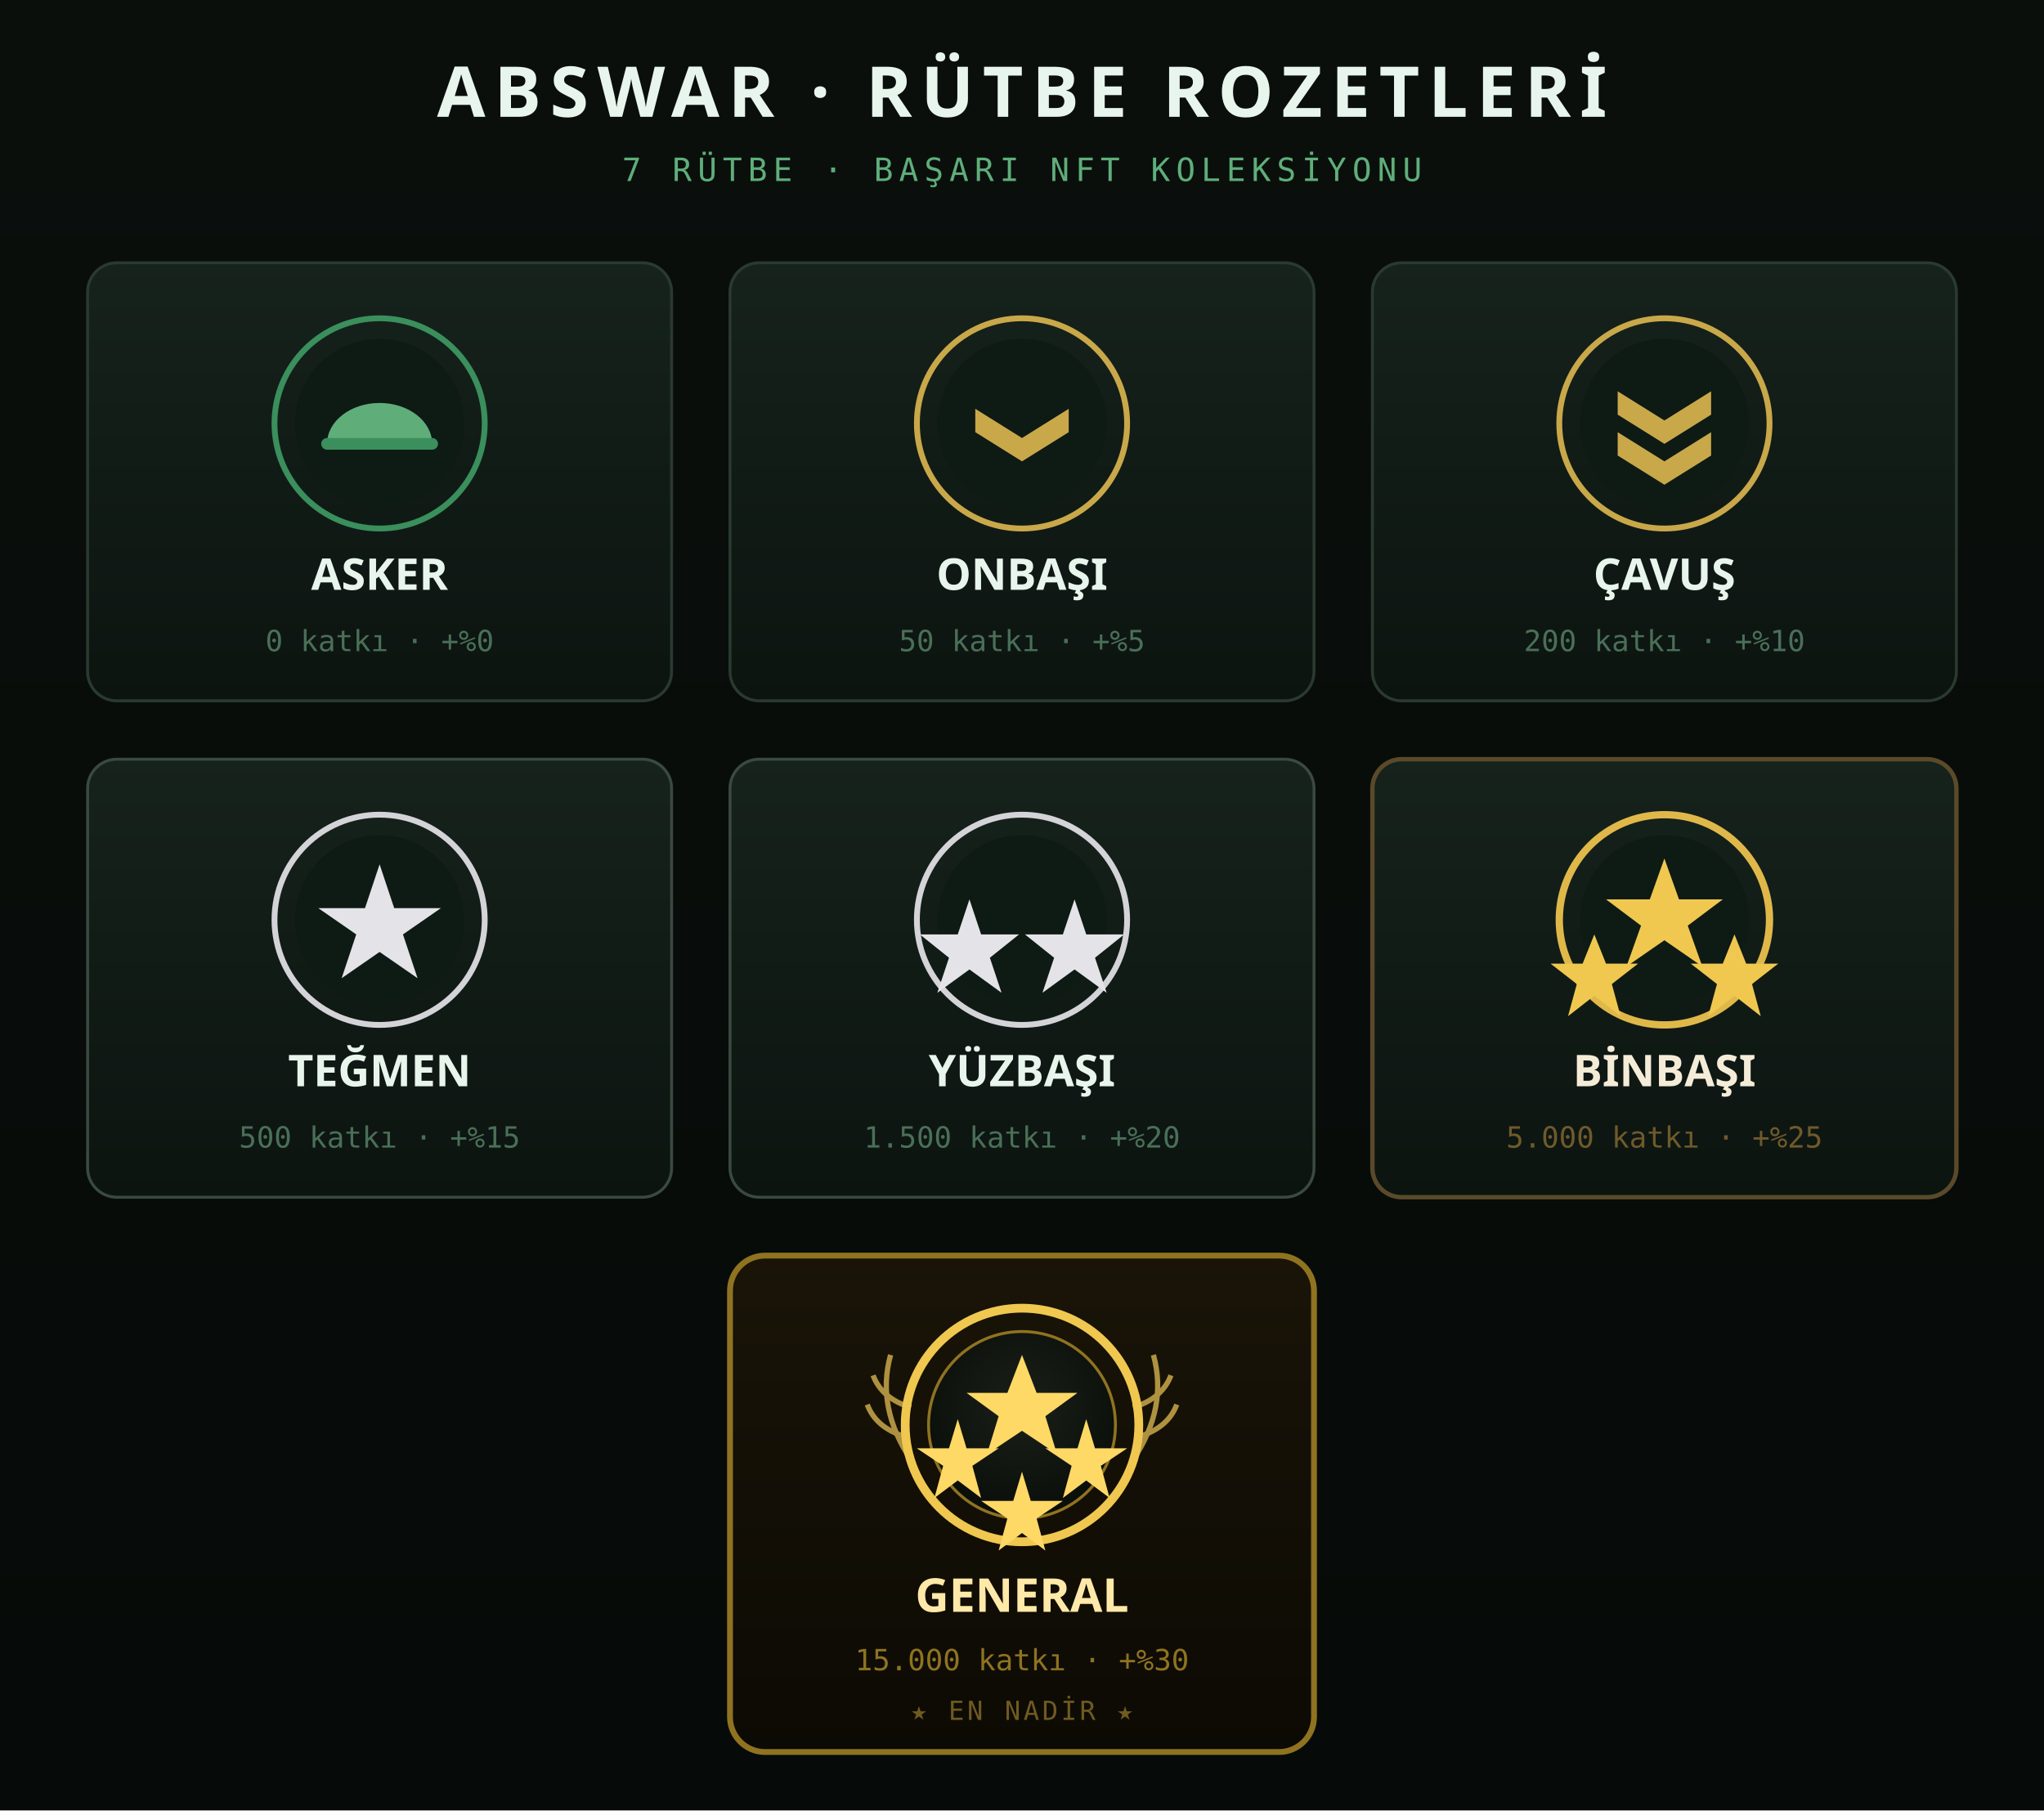
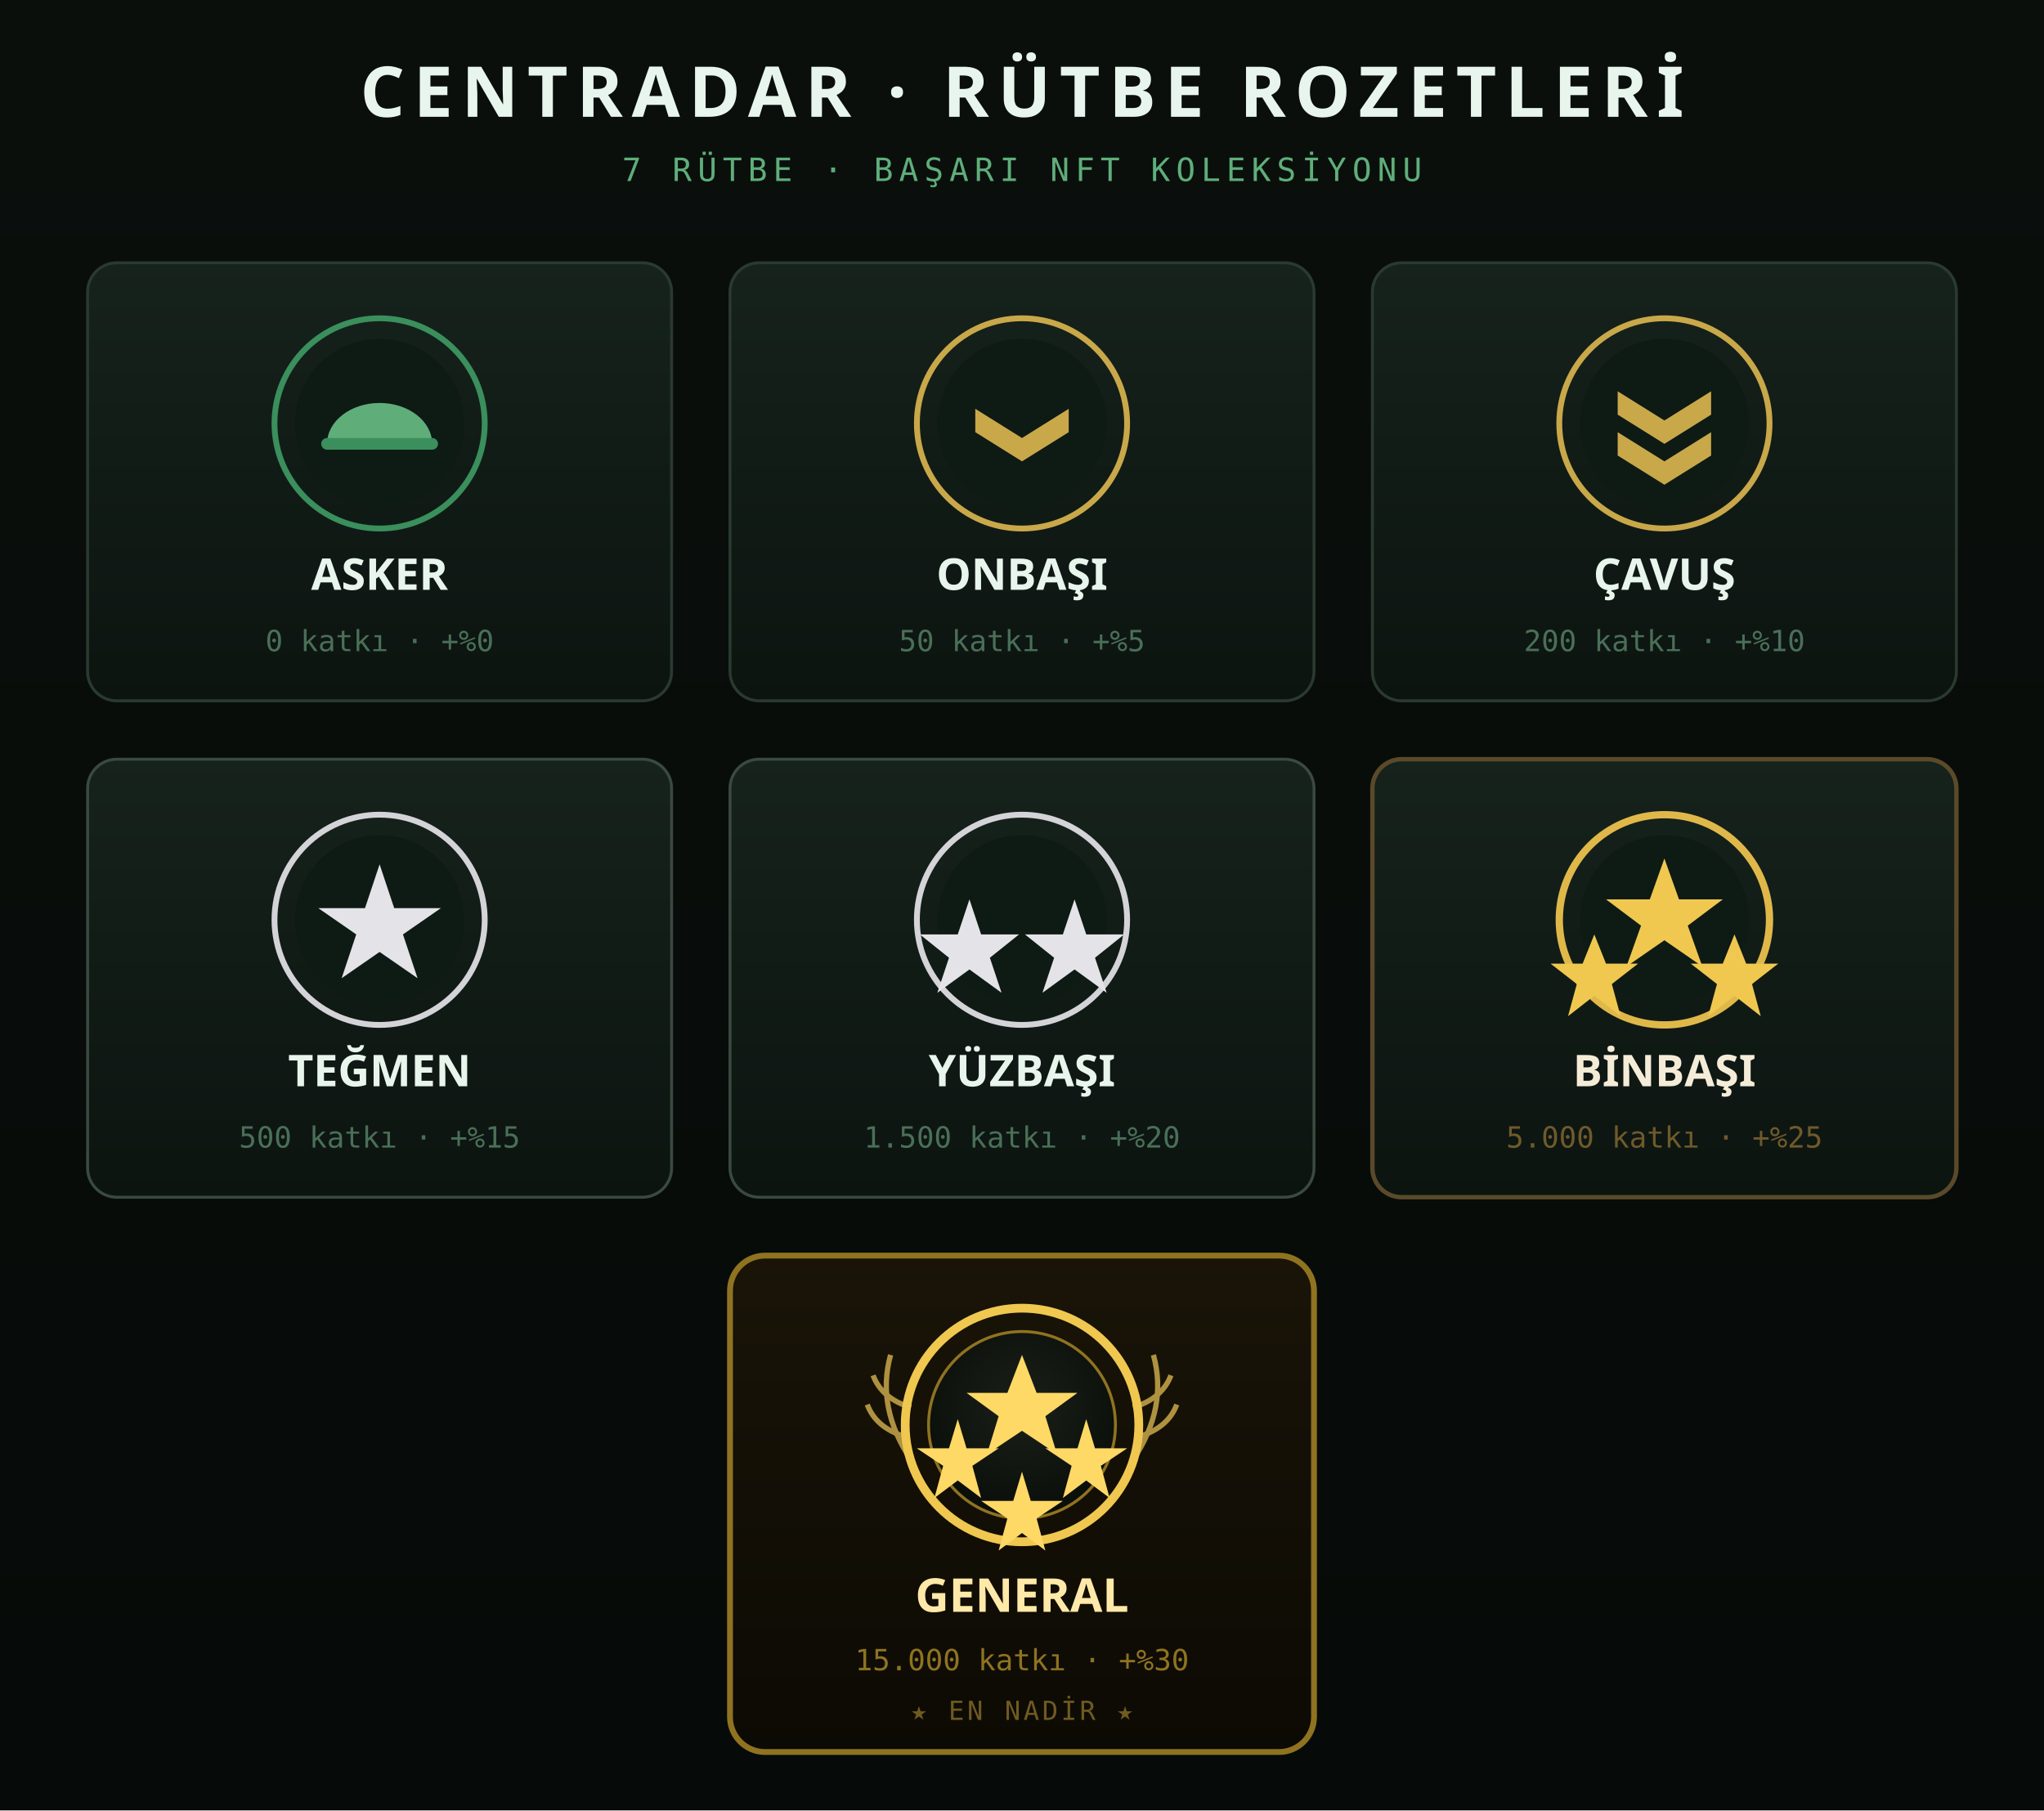
<svg xmlns="http://www.w3.org/2000/svg" width="700" height="620" viewBox="0 0 700 620">
  <defs>
    <linearGradient id="bg" x1="0" y1="0" x2="0" y2="1">
      <stop offset="0" stop-color="#0a0f0c" />
      <stop offset="1" stop-color="#060a08" />
    </linearGradient>
    <linearGradient id="plate" x1="0" y1="0" x2="0" y2="1">
      <stop offset="0" stop-color="#16221c" />
      <stop offset="1" stop-color="#0c1410" />
    </linearGradient>
    <linearGradient id="genPlate" x1="0" y1="0" x2="0" y2="1">
      <stop offset="0" stop-color="#1a1408" />
      <stop offset="1" stop-color="#0c0a04" />
    </linearGradient>
    <radialGradient id="genDisk" cx="0.5" cy="0.4" r="0.6">
      <stop offset="0" stop-color="#1a2018" />
      <stop offset="1" stop-color="#0a0e0a" />
    </radialGradient>
  </defs>
  <rect x="0" y="0" width="700" height="620" fill="url(#bg)" />
-   <text x="350" y="40" text-anchor="middle" fill="#e8f5ec" font-family="sans-serif" font-size="24" font-weight="700" letter-spacing="3">ABSWAR · RÜTBE ROZETLERİ</text>
+   <text x="350" y="40" text-anchor="middle" fill="#e8f5ec" font-family="sans-serif" font-size="24" font-weight="700" letter-spacing="3">CENTRADAR · RÜTBE ROZETLERİ</text>
  <text x="350" y="62" text-anchor="middle" fill="#5fae7a" font-family="monospace" font-size="11" letter-spacing="2">7 RÜTBE · BAŞARI NFT KOLEKSİYONU</text>
  <g transform="translate(30,90)">
    <rect x="0" y="0" width="200" height="150" rx="10" fill="url(#plate)" stroke="#2a3a30" stroke-width="1" />
    <circle cx="100" cy="55" r="36" fill="none" stroke="#3a8f5c" stroke-width="2" />
    <circle cx="100" cy="55" r="29" fill="#0e1a14" />
    <path d="M82 62 a18 14 0 0 1 36 0 z" fill="#5fae7a" />
    <rect x="80" y="60" width="40" height="4" rx="2" fill="#3a8f5c" />
    <text x="100" y="112" text-anchor="middle" fill="#e8f5ec" font-family="sans-serif" font-size="15" font-weight="600">ASKER</text>
    <text x="100" y="133" text-anchor="middle" fill="#4a6f58" font-family="monospace" font-size="10">0 katkı · +%0</text>
  </g>
  <g transform="translate(250,90)">
    <rect x="0" y="0" width="200" height="150" rx="10" fill="url(#plate)" stroke="#2a3a30" stroke-width="1" />
    <circle cx="100" cy="55" r="36" fill="none" stroke="#c9a84a" stroke-width="2" />
    <circle cx="100" cy="55" r="29" fill="#0e1a14" />
    <path d="M84 50 l16 10 l16 -10 v8 l-16 10 l-16 -10 z" fill="#c9a84a" />
    <text x="100" y="112" text-anchor="middle" fill="#e8f5ec" font-family="sans-serif" font-size="15" font-weight="600">ONBAŞI</text>
    <text x="100" y="133" text-anchor="middle" fill="#4a6f58" font-family="monospace" font-size="10">50 katkı · +%5</text>
  </g>
  <g transform="translate(470,90)">
    <rect x="0" y="0" width="200" height="150" rx="10" fill="url(#plate)" stroke="#2a3a30" stroke-width="1" />
    <circle cx="100" cy="55" r="36" fill="none" stroke="#c9a84a" stroke-width="2" />
    <circle cx="100" cy="55" r="29" fill="#0e1a14" />
    <path d="M84 44 l16 10 l16 -10 v8 l-16 10 l-16 -10 z" fill="#c9a84a" />
    <path d="M84 58 l16 10 l16 -10 v8 l-16 10 l-16 -10 z" fill="#c9a84a" />
    <text x="100" y="112" text-anchor="middle" fill="#e8f5ec" font-family="sans-serif" font-size="15" font-weight="600">ÇAVUŞ</text>
    <text x="100" y="133" text-anchor="middle" fill="#4a6f58" font-family="monospace" font-size="10">200 katkı · +%10</text>
  </g>
  <g transform="translate(30,260)">
    <rect x="0" y="0" width="200" height="150" rx="10" fill="url(#plate)" stroke="#3a4a40" stroke-width="1" />
    <circle cx="100" cy="55" r="36" fill="none" stroke="#d4d4d8" stroke-width="2" />
    <circle cx="100" cy="55" r="29" fill="#0e1a14" />
    <path d="M100 36 l5 15 l16 0 l-13 9 l5 15 l-13 -9 l-13 9 l5 -15 l-13 -9 l16 0 z" fill="#e4e4e8" />
    <text x="100" y="112" text-anchor="middle" fill="#e8f5ec" font-family="sans-serif" font-size="15" font-weight="600">TEĞMEN</text>
    <text x="100" y="133" text-anchor="middle" fill="#4a6f58" font-family="monospace" font-size="10">500 katkı · +%15</text>
  </g>
  <g transform="translate(250,260)">
    <rect x="0" y="0" width="200" height="150" rx="10" fill="url(#plate)" stroke="#3a4a40" stroke-width="1" />
    <circle cx="100" cy="55" r="36" fill="none" stroke="#d4d4d8" stroke-width="2" />
    <circle cx="100" cy="55" r="29" fill="#0e1a14" />
    <path d="M82 48 l4 12 l13 0 l-10 8 l4 12 l-11 -8 l-11 8 l4 -12 l-10 -8 l13 0 z" fill="#e4e4e8" />
    <path d="M118 48 l4 12 l13 0 l-10 8 l4 12 l-11 -8 l-11 8 l4 -12 l-10 -8 l13 0 z" fill="#e4e4e8" />
    <text x="100" y="112" text-anchor="middle" fill="#e8f5ec" font-family="sans-serif" font-size="15" font-weight="600">YÜZBAŞI</text>
    <text x="100" y="133" text-anchor="middle" fill="#4a6f58" font-family="monospace" font-size="10">1.500 katkı · +%20</text>
  </g>
  <g transform="translate(470,260)">
    <rect x="0" y="0" width="200" height="150" rx="10" fill="url(#plate)" stroke="#5a4a2a" stroke-width="1.5" />
    <circle cx="100" cy="55" r="36" fill="none" stroke="#e0b84a" stroke-width="2.5" />
    <circle cx="100" cy="55" r="29" fill="#0e1a14" />
    <path d="M100 34 l5 14 l15 0 l-12 9 l5 14 l-13 -9 l-13 9 l5 -14 l-12 -9 l15 0 z" fill="#f0c850" />
    <path d="M76 60 l4 10 l11 0 l-9 7 l3 11 l-9 -7 l-9 7 l3 -11 l-9 -7 l11 0 z" fill="#f0c850" />
    <path d="M124 60 l4 10 l11 0 l-9 7 l3 11 l-9 -7 l-9 7 l3 -11 l-9 -7 l11 0 z" fill="#f0c850" />
    <text x="100" y="112" text-anchor="middle" fill="#f5ecd8" font-family="sans-serif" font-size="15" font-weight="600">BİNBAŞI</text>
    <text x="100" y="133" text-anchor="middle" fill="#6f5a2a" font-family="monospace" font-size="10">5.000 katkı · +%25</text>
  </g>
  <g transform="translate(250,430)">
    <rect x="0" y="0" width="200" height="170" rx="12" fill="url(#genPlate)" stroke="#8f7320" stroke-width="2" />
    <g stroke="#c9a84a" stroke-width="1.8" fill="none" opacity="0.85">
      <path d="M62 70 q-12 -18 -7 -36" />
      <path d="M60 62 q-10 -3 -13 -11" />
      <path d="M62 52 q-10 -3 -13 -11" />
      <path d="M138 70 q12 -18 7 -36" />
      <path d="M140 62 q10 -3 13 -11" />
      <path d="M138 52 q10 -3 13 -11" />
    </g>
    <circle cx="100" cy="58" r="40" fill="none" stroke="#f0c850" stroke-width="3" />
    <circle cx="100" cy="58" r="32" fill="url(#genDisk)" stroke="#8f7320" stroke-width="1" />
    <path d="M100 34 l5 13 l14 0 l-11 8 l4 13 l-12 -8 l-12 8 l4 -13 l-11 -8 l14 0 z" fill="#ffd966" />
    <path d="M78 56 l3 10 l11 0 l-9 6 l3 11 l-8 -6 l-8 6 l3 -11 l-9 -6 l11 0 z" fill="#ffd966" />
    <path d="M122 56 l3 10 l11 0 l-9 6 l3 11 l-8 -6 l-8 6 l3 -11 l-9 -6 l11 0 z" fill="#ffd966" />
    <path d="M100 74 l3 10 l11 0 l-9 6 l3 11 l-8 -6 l-8 6 l3 -11 l-9 -6 l11 0 z" fill="#ffd966" />
    <text x="100" y="122" text-anchor="middle" fill="#ffe9a8" font-family="sans-serif" font-size="16" font-weight="700">GENERAL</text>
    <text x="100" y="142" text-anchor="middle" fill="#8f7320" font-family="monospace" font-size="10">15.000 katkı · +%30</text>
    <text x="100" y="159" text-anchor="middle" fill="#6f5a20" font-family="monospace" font-size="9" letter-spacing="1">★ EN NADİR ★</text>
  </g>
</svg>
